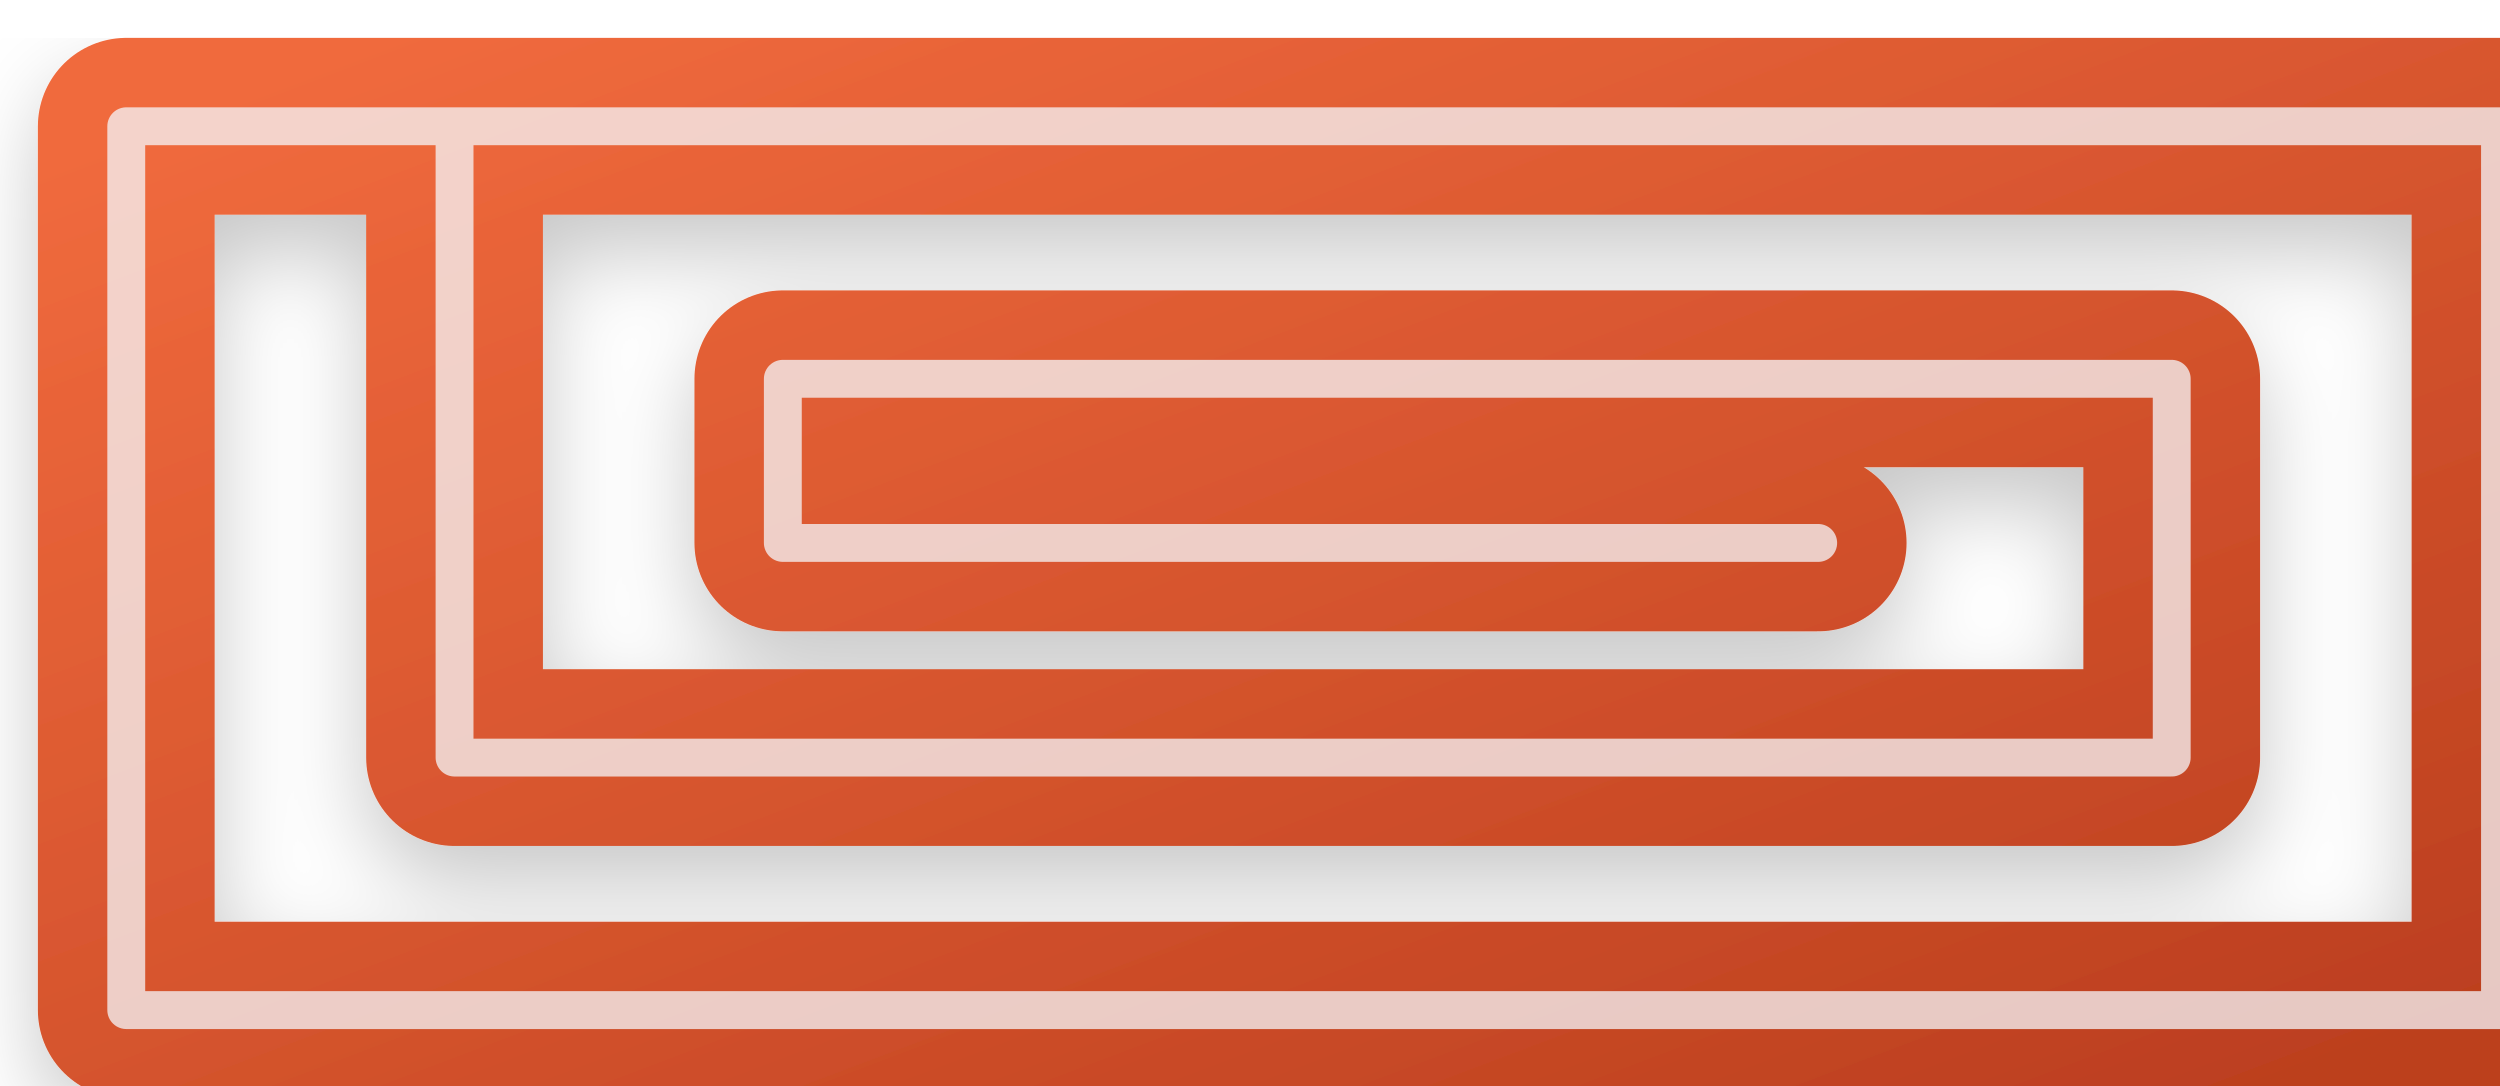
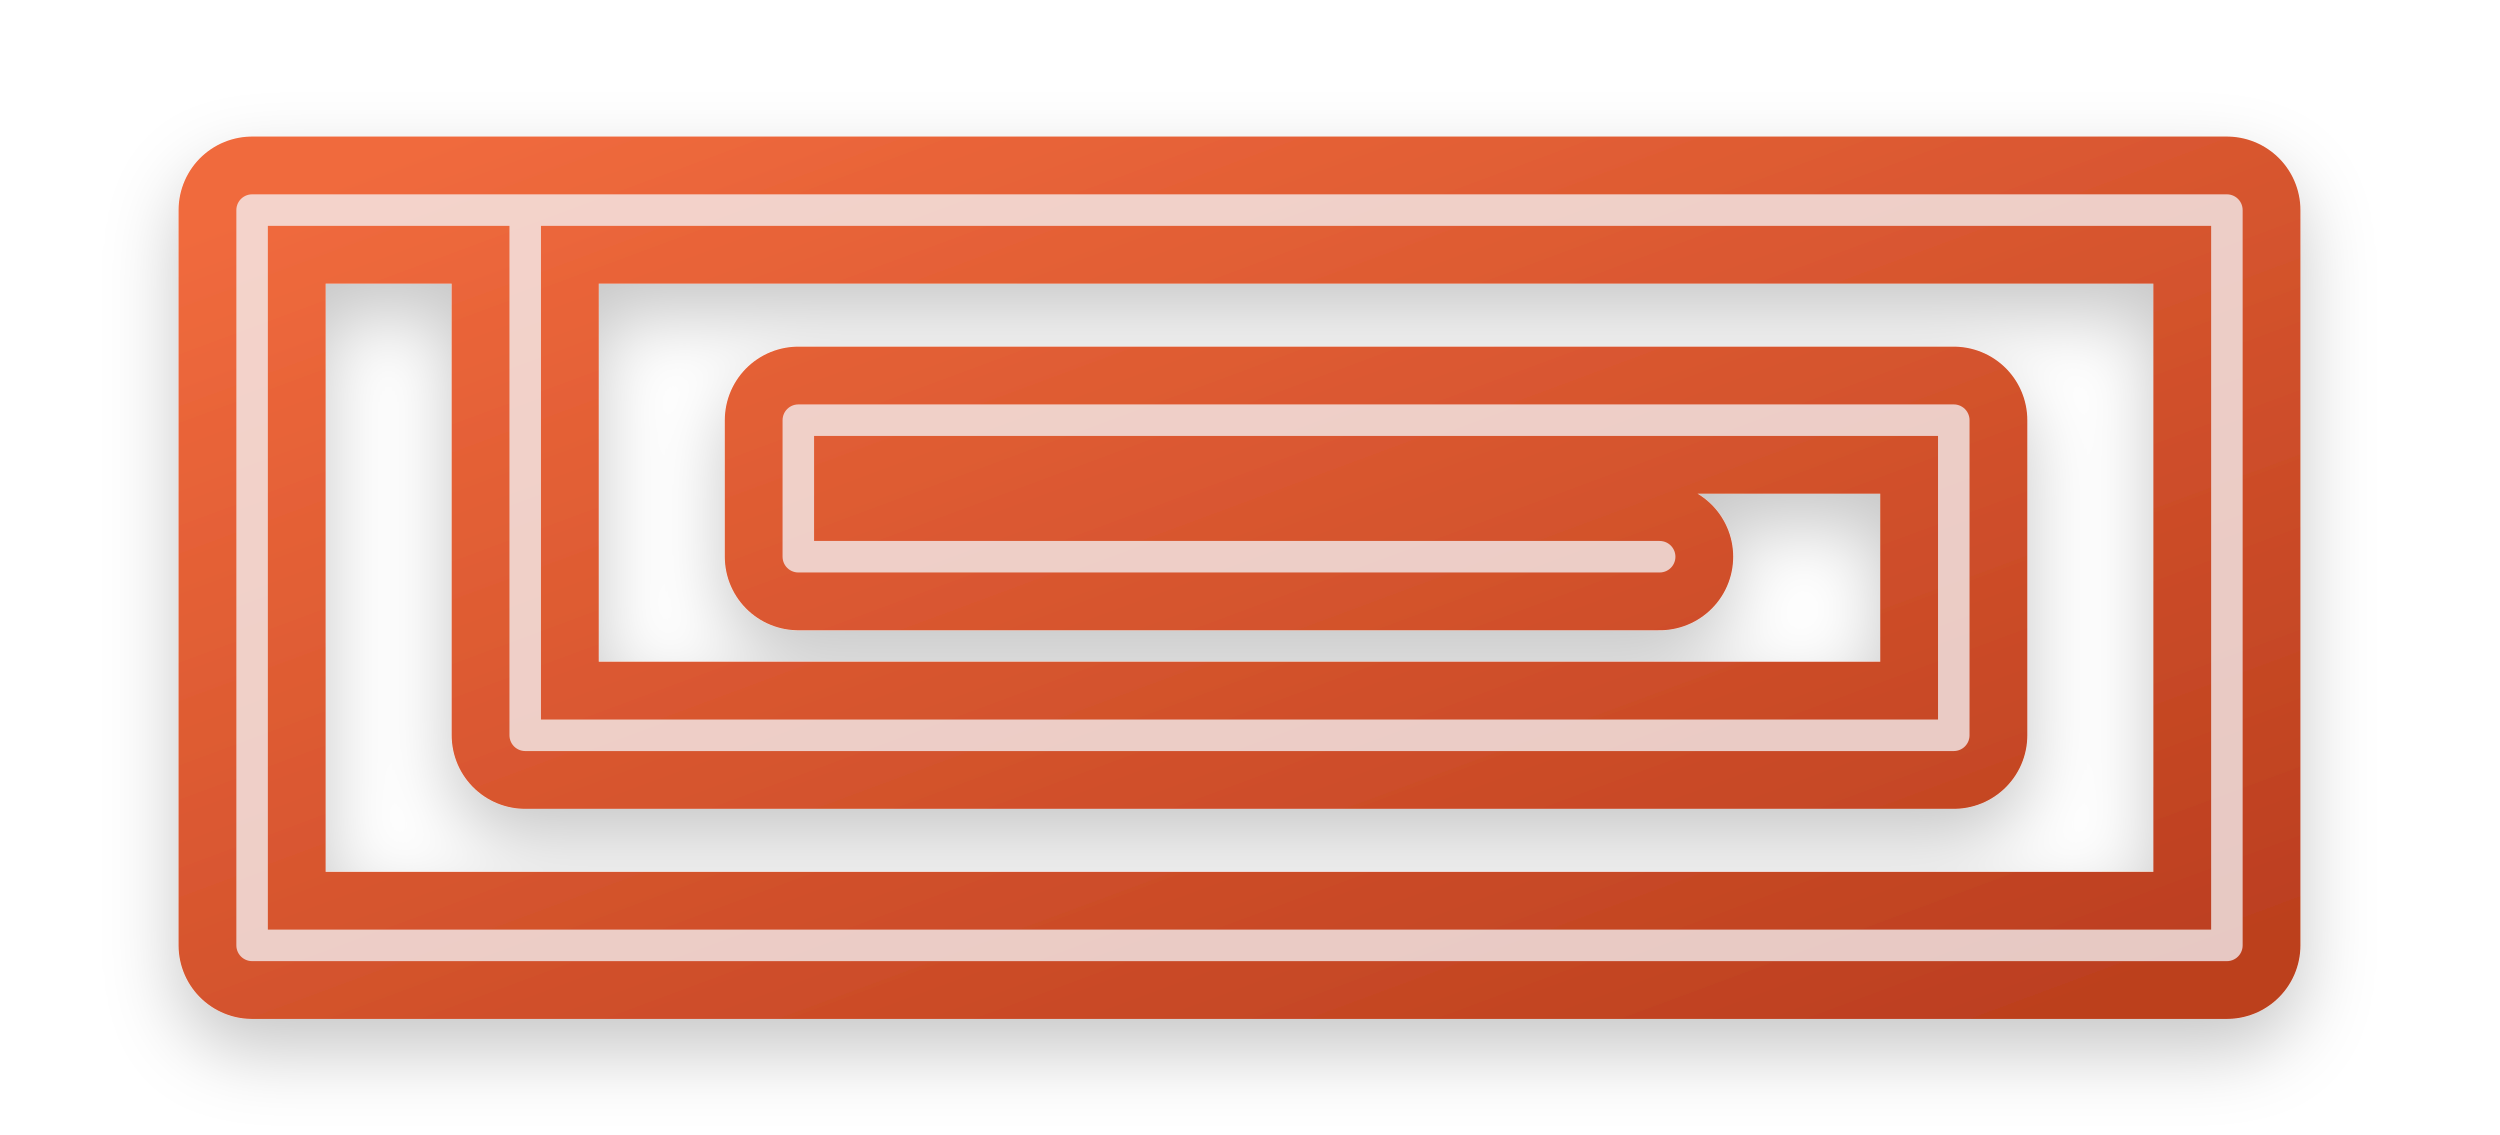
- <svg xmlns="http://www.w3.org/2000/svg" viewBox="22 26 198 86" role="img" aria-label="VLWarmte slakkenhuis legpatroon">
+ <svg xmlns="http://www.w3.org/2000/svg" viewBox="8 16 238 108" overflow="visible" role="img" aria-label="VLWarmte slakkenhuis legpatroon">
  <defs>
    <linearGradient id="pipeKrul" x1="0%" y1="0%" x2="100%" y2="100%">
      <stop offset="0%" stop-color="#f06a3d" />
      <stop offset="100%" stop-color="#bc3f1f" />
    </linearGradient>
-     <filter id="shadowKrul" x="-12%" y="-25%" width="130%" height="160%">
+     <filter id="shadowKrul" x="-25%" y="-35%" width="150%" height="175%">
      <feDropShadow dx="0" dy="3" stdDeviation="3.5" flood-color="#000000" flood-opacity="0.22" />
    </filter>
  </defs>
  <g filter="url(#shadowKrul)">
    <g transform="translate(16 14)">
      <path d="M16 22 H204 V92 H16 V22 H42 V72 H178 V42 H68 V55 H150" fill="none" stroke="url(#pipeKrul)" stroke-width="14" stroke-linecap="round" stroke-linejoin="round" />
      <path d="M16 22 H204 V92 H16 V22 H42 V72 H178 V42 H68 V55 H150" fill="none" stroke="#f6f8fc" stroke-width="3" stroke-linecap="round" stroke-linejoin="round" opacity="0.74" />
    </g>
  </g>
</svg>
